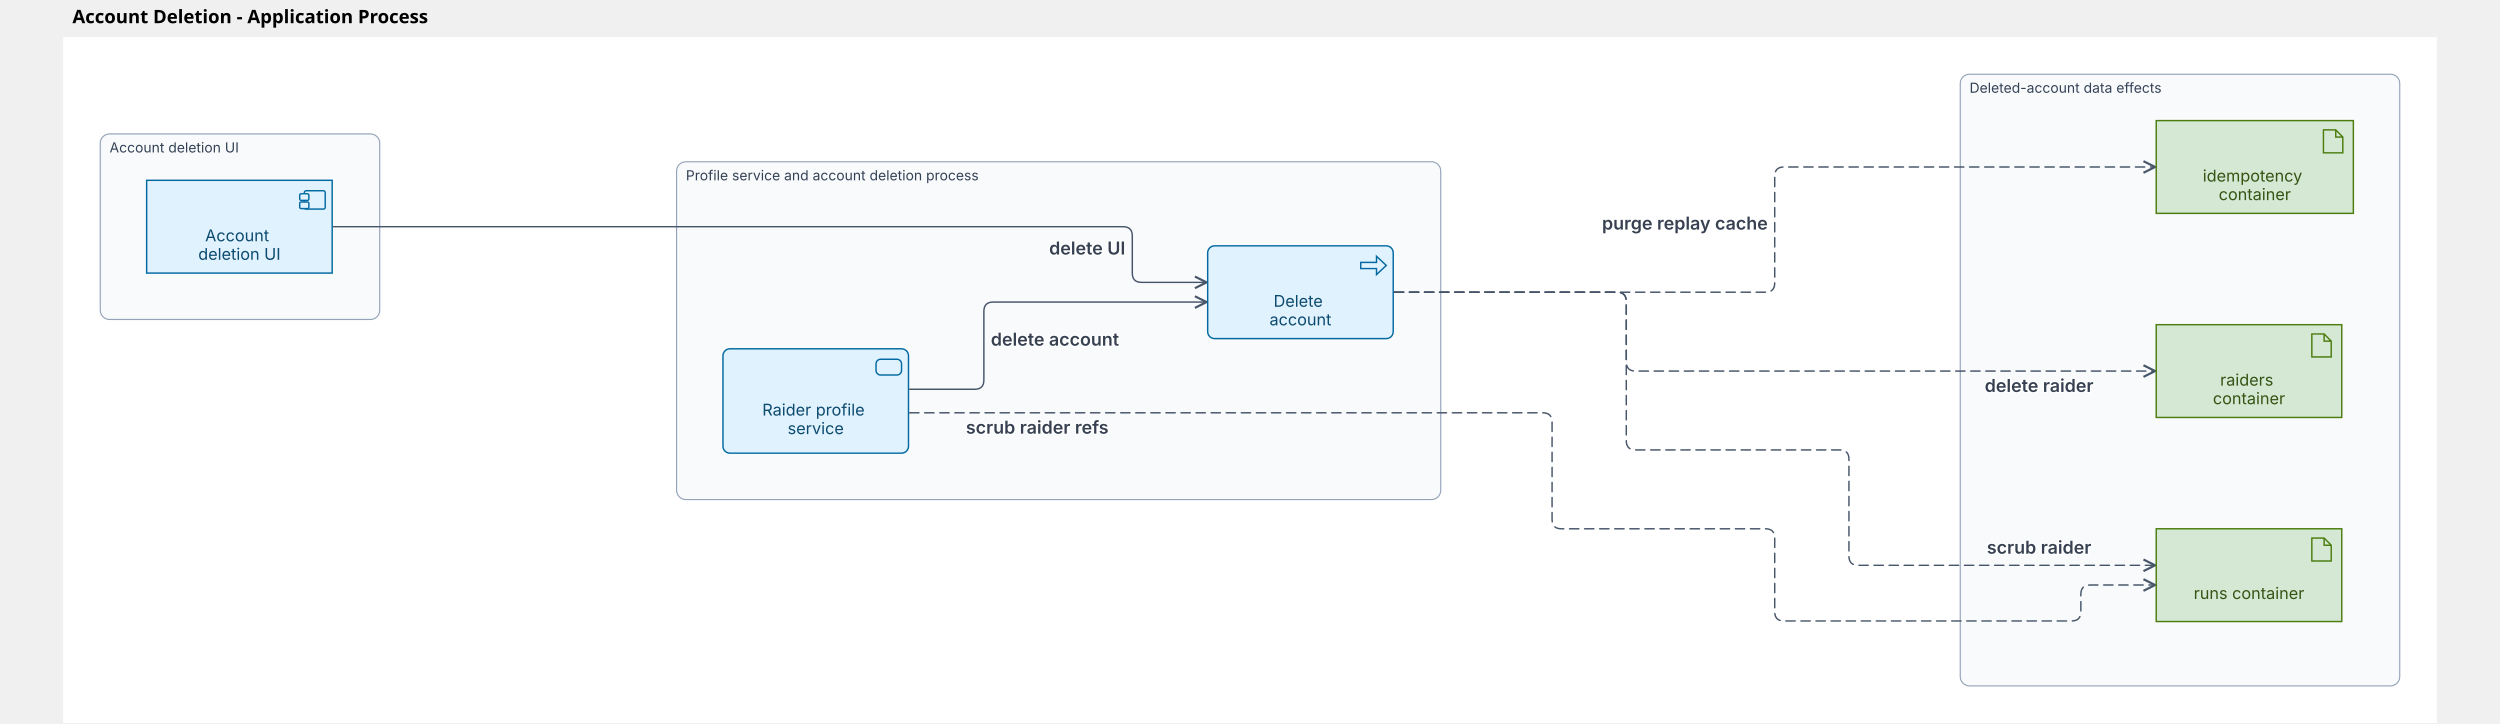
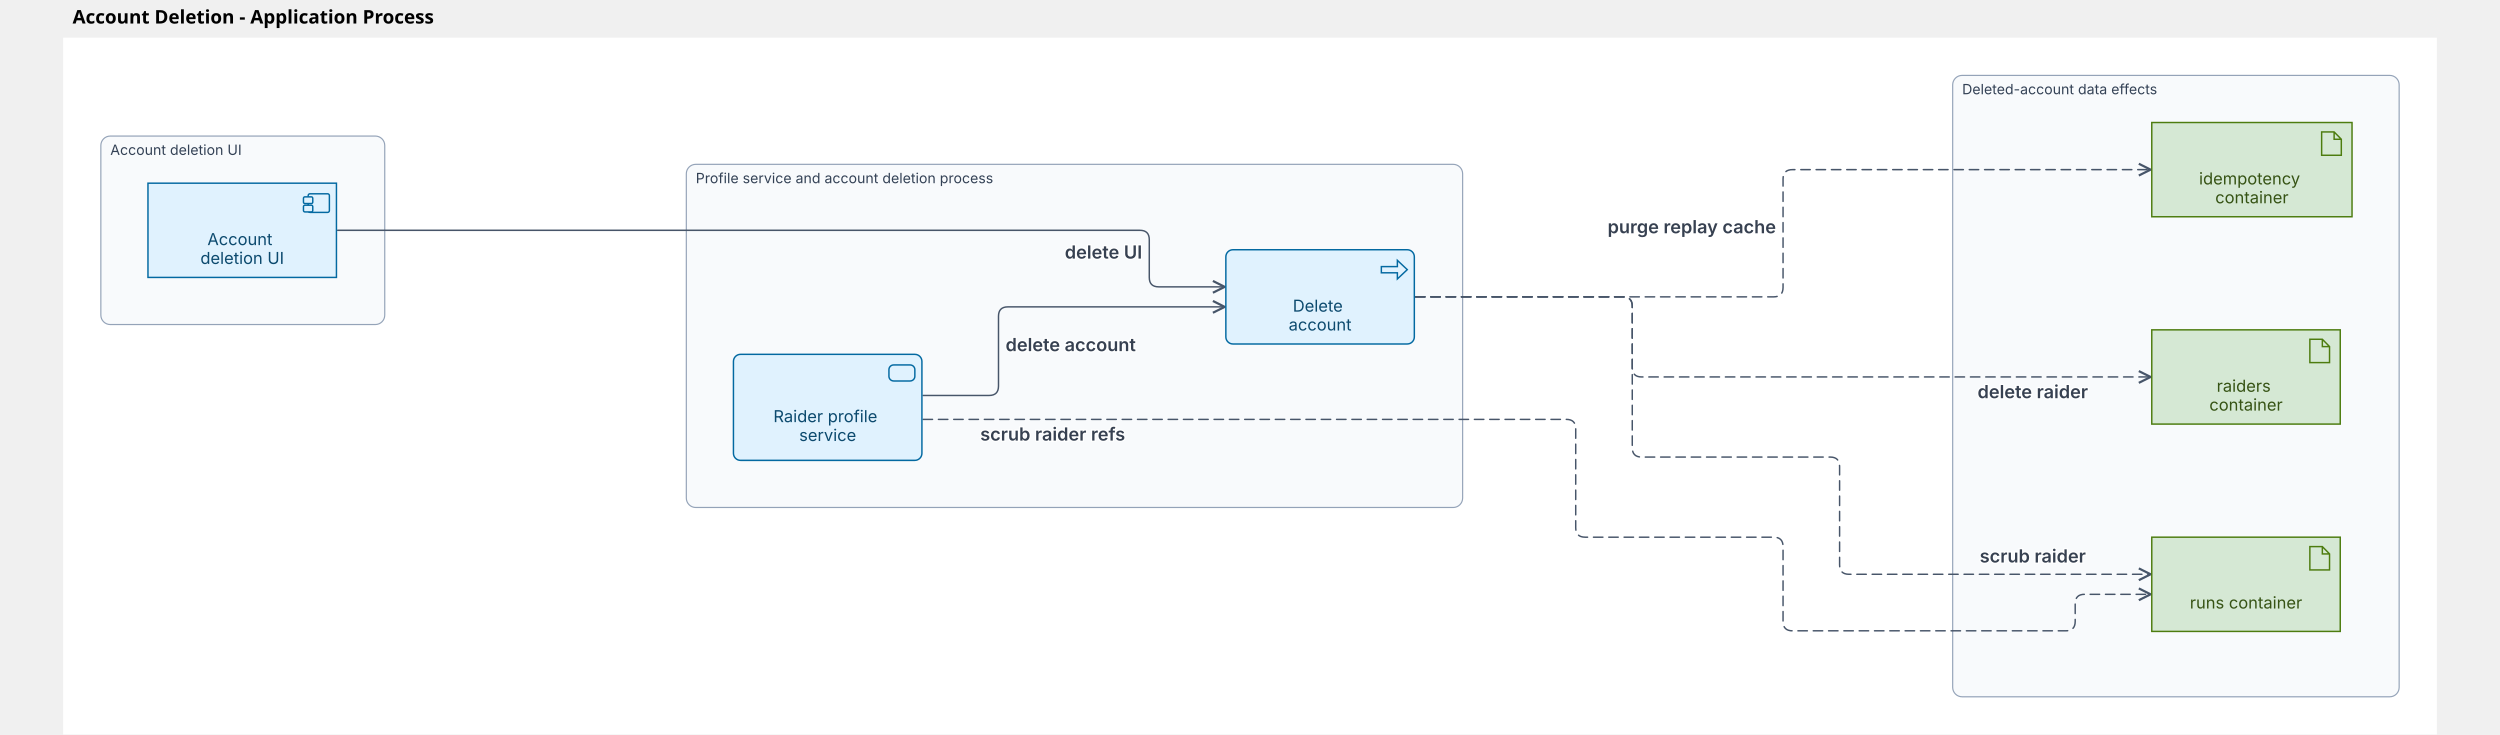
- <svg xmlns="http://www.w3.org/2000/svg" role="img" width="2047" height="592" viewBox="-20 -52 2047 623.5" data-arch-a11y="root" data-arch-a11y-viewbox="-20.0 -20.0 2047.0 591.5">
+ <svg xmlns="http://www.w3.org/2000/svg" role="img" width="2015" height="592" viewBox="-20 -52 2015 623.5" data-arch-a11y="root" data-arch-a11y-viewbox="-20.0 -20.0 2015.0 591.5">
  <text data-arch-a11y="visible-title" x="-12" y="-32" font-family="sans-serif" font-size="16" font-weight="bold">Account Deletion - Application Process</text>
-   <rect x="-20.0" y="-20.0" width="2047.0" height="591.5" fill="#ffffff" />
+   <rect x="-20.0" y="-20.0" width="2015.0" height="591.5" fill="#ffffff" />
  <g font-family="Inter, &quot;Liberation Sans&quot;, &quot;Noto Sans&quot;, Arial, &quot;Helvetica Neue&quot;, &quot;Segoe UI&quot;, sans-serif" font-size="14">
    <g data-dediren-group-id="account-deletion-ui">
      <rect x="12.0" y="63.5" width="241.0" height="160.0" rx="8" fill="#f8fafc" stroke="#94a3b8" stroke-width="1" />
      <text x="20.0" y="79.5" fill="#334155" font-size="12">Account deletion UI</text>
    </g>
    <g data-dediren-group-id="account-deletion-api-host">
      <rect x="509.0" y="87.5" width="659.0" height="291.3" rx="8" fill="#f8fafc" stroke="#94a3b8" stroke-width="1" />
      <text x="517.0" y="103.5" fill="#334155" font-size="12">Profile service and account deletion process</text>
    </g>
    <g data-dediren-group-id="account-deletion-data">
-       <rect x="1616.0" y="12.0" width="379.0" height="527.5" rx="8" fill="#f8fafc" stroke="#94a3b8" stroke-width="1" />
-       <text x="1624.0" y="28.0" fill="#334155" font-size="12">Deleted-account data effects</text>
+       <rect x="1584.0" y="12.0" width="379.0" height="527.5" rx="8" fill="#f8fafc" stroke="#94a3b8" stroke-width="1" />
+       <text x="1592.0" y="28.0" fill="#334155" font-size="12">Deleted-account data effects</text>
    </g>
    <g data-dediren-edge-id="account-deletion-ui-serves-process">
      <marker id="marker-end-account-deletion-ui-serves-process" data-dediren-edge-marker-end="open_arrow" markerWidth="10" markerHeight="10" refX="9" refY="5" orient="auto">
        <path d="M 1 1 L 9 5 L 1 9" fill="none" stroke="#475569" stroke-width="1.5" />
      </marker>
      <path d="M 213.0 143.5 L 285.0 143.5 L 477.0 143.5 L 629.5 143.5 L 838.0 143.5 L 894.0 143.5 Q 902.0 143.5 902.0 151.5 L 902.0 183.5 Q 902.0 191.5 910.0 191.5 L 966.0 191.5" fill="none" stroke="#475569" stroke-width="1.25" stroke-linecap="round" stroke-linejoin="round" marker-end="url(#marker-end-account-deletion-ui-serves-process)" />
      <text x="896.0" y="167.5" text-anchor="end" fill="none" font-size="15.4" font-weight="600" stroke="#ffffff" stroke-width="2">delete UI</text>
      <text x="896.0" y="167.5" text-anchor="end" fill="#374151" font-size="15.4" font-weight="600">delete UI</text>
    </g>
    <g data-dediren-edge-id="raider-service-serves-account-deletion">
      <marker id="marker-end-raider-service-serves-account-deletion" data-dediren-edge-marker-end="open_arrow" markerWidth="10" markerHeight="10" refX="9" refY="5" orient="auto">
        <path d="M 1 1 L 9 5 L 1 9" fill="none" stroke="#475569" stroke-width="1.5" />
      </marker>
      <path d="M 710.0 283.7 L 766.0 283.7 Q 774.0 283.7 774.0 275.7 L 774.0 216.5 Q 774.0 208.5 782.0 208.5 L 966.0 208.5" fill="none" stroke="#475569" stroke-width="1.25" stroke-linecap="round" stroke-linejoin="round" marker-end="url(#marker-end-raider-service-serves-account-deletion)" />
      <text x="780.0" y="246.1" text-anchor="start" fill="none" font-size="15.4" font-weight="600" stroke="#ffffff" stroke-width="2">delete account</text>
      <text x="780.0" y="246.1" text-anchor="start" fill="#374151" font-size="15.4" font-weight="600">delete account</text>
    </g>
    <g data-dediren-edge-id="account-deletion-accesses-runs">
      <marker id="marker-end-account-deletion-accesses-runs" data-dediren-edge-marker-end="open_arrow" markerWidth="10" markerHeight="10" refX="9" refY="5" orient="auto">
        <path d="M 1 1 L 9 5 L 1 9" fill="none" stroke="#475569" stroke-width="1.5" />
      </marker>
-       <path d="M 1128.0 200.0 L 1200.0 200.0 L 1320.0 200.0 Q 1328.0 200.0 1328.0 208.0 L 1328.0 328.0 Q 1328.0 336.0 1336.0 336.0 L 1512.0 336.0 Q 1520.0 336.0 1520.0 344.0 L 1520.0 427.5 Q 1520.0 435.5 1528.0 435.5 L 1584.0 435.5 L 1784.0 435.5" fill="none" stroke="#475569" stroke-width="1.25" stroke-linecap="round" stroke-linejoin="round" stroke-dasharray="8 5" marker-end="url(#marker-end-account-deletion-accesses-runs)" />
-       <text x="1684.0" y="425.5" text-anchor="middle" fill="none" font-size="15.4" font-weight="600" stroke="#ffffff" stroke-width="2">scrub raider</text>
-       <text x="1684.0" y="425.5" text-anchor="middle" fill="#374151" font-size="15.4" font-weight="600">scrub raider</text>
+       <path d="M 1128.0 200.0 L 1200.0 200.0 L 1304.0 200.0 Q 1312.0 200.0 1312.0 208.0 L 1312.0 328.0 Q 1312.0 336.0 1320.0 336.0 L 1480.0 336.0 Q 1488.0 336.0 1488.0 344.0 L 1488.0 427.5 Q 1488.0 435.5 1496.0 435.5 L 1552.0 435.5 L 1752.0 435.5" fill="none" stroke="#475569" stroke-width="1.25" stroke-linecap="round" stroke-linejoin="round" stroke-dasharray="8 5" marker-end="url(#marker-end-account-deletion-accesses-runs)" />
+       <text x="1652.0" y="425.5" text-anchor="middle" fill="none" font-size="15.4" font-weight="600" stroke="#ffffff" stroke-width="2">scrub raider</text>
+       <text x="1652.0" y="425.5" text-anchor="middle" fill="#374151" font-size="15.4" font-weight="600">scrub raider</text>
    </g>
    <g data-dediren-edge-id="account-deletion-accesses-raiders">
      <marker id="marker-end-account-deletion-accesses-raiders" data-dediren-edge-marker-end="open_arrow" markerWidth="10" markerHeight="10" refX="9" refY="5" orient="auto">
        <path d="M 1 1 L 9 5 L 1 9" fill="none" stroke="#475569" stroke-width="1.5" />
      </marker>
-       <path d="M 1128.0 200.0 L 1200.0 200.0 L 1320.0 200.0 Q 1328.0 200.0 1328.0 208.0 L 1328.0 260.0 Q 1328.0 268.0 1336.0 268.0 L 1584.0 268.0 L 1784.0 268.0" fill="none" stroke="#475569" stroke-width="1.25" stroke-linecap="round" stroke-linejoin="round" stroke-dasharray="8 5" marker-end="url(#marker-end-account-deletion-accesses-raiders)" />
-       <text x="1684.0" y="286.0" text-anchor="middle" fill="none" font-size="15.4" font-weight="600" stroke="#ffffff" stroke-width="2">delete raider</text>
-       <text x="1684.0" y="286.0" text-anchor="middle" fill="#374151" font-size="15.4" font-weight="600">delete raider</text>
+       <path d="M 1128.0 200.0 L 1200.0 200.0 L 1304.0 200.0 Q 1312.0 200.0 1312.0 208.0 L 1312.0 260.0 Q 1312.0 268.0 1320.0 268.0 L 1552.0 268.0 L 1752.0 268.0" fill="none" stroke="#475569" stroke-width="1.25" stroke-linecap="round" stroke-linejoin="round" stroke-dasharray="8 5" marker-end="url(#marker-end-account-deletion-accesses-raiders)" />
+       <text x="1652.0" y="286.0" text-anchor="middle" fill="none" font-size="15.4" font-weight="600" stroke="#ffffff" stroke-width="2">delete raider</text>
+       <text x="1652.0" y="286.0" text-anchor="middle" fill="#374151" font-size="15.4" font-weight="600">delete raider</text>
    </g>
    <g data-dediren-edge-id="account-deletion-accesses-idempotency">
      <marker id="marker-end-account-deletion-accesses-idempotency" data-dediren-edge-marker-end="open_arrow" markerWidth="10" markerHeight="10" refX="9" refY="5" orient="auto">
        <path d="M 1 1 L 9 5 L 1 9" fill="none" stroke="#475569" stroke-width="1.5" />
      </marker>
-       <path d="M 1128.0 200.0 L 1200.0 200.0 L 1448.0 200.0 Q 1456.0 200.0 1456.0 192.0 L 1456.0 100.0 Q 1456.0 92.0 1464.0 92.0 L 1584.0 92.0 L 1784.0 92.0" fill="none" stroke="#475569" stroke-width="1.25" stroke-linecap="round" stroke-linejoin="round" stroke-dasharray="8 5" marker-end="url(#marker-end-account-deletion-accesses-idempotency)" />
-       <text x="1450.0" y="146.0" text-anchor="end" fill="none" font-size="15.4" font-weight="600" stroke="#ffffff" stroke-width="2">purge replay cache</text>
-       <text x="1450.0" y="146.0" text-anchor="end" fill="#374151" font-size="15.4" font-weight="600">purge replay cache</text>
+       <path d="M 1128.0 200.0 L 1200.0 200.0 L 1432.0 200.0 Q 1440.0 200.0 1440.0 192.0 L 1440.0 100.0 Q 1440.0 92.0 1448.0 92.0 L 1552.0 92.0 L 1752.0 92.0" fill="none" stroke="#475569" stroke-width="1.25" stroke-linecap="round" stroke-linejoin="round" stroke-dasharray="8 5" marker-end="url(#marker-end-account-deletion-accesses-idempotency)" />
+       <text x="1434.0" y="146.0" text-anchor="end" fill="none" font-size="15.4" font-weight="600" stroke="#ffffff" stroke-width="2">purge replay cache</text>
+       <text x="1434.0" y="146.0" text-anchor="end" fill="#374151" font-size="15.4" font-weight="600">purge replay cache</text>
    </g>
    <g data-dediren-edge-id="raider-service-accesses-runs">
      <marker id="marker-end-raider-service-accesses-runs" data-dediren-edge-marker-end="open_arrow" markerWidth="10" markerHeight="10" refX="9" refY="5" orient="auto">
        <path d="M 1 1 L 9 5 L 1 9" fill="none" stroke="#475569" stroke-width="1.5" />
      </marker>
-       <path d="M 710.0 304.0 L 838.0 304.0 L 1047.0 304.0 L 1200.0 304.0 L 1256.0 304.0 Q 1264.0 304.0 1264.0 312.0 L 1264.0 396.0 Q 1264.0 404.0 1272.0 404.0 L 1448.0 404.0 Q 1456.0 404.0 1456.0 412.0 L 1456.0 475.5 Q 1456.0 483.5 1464.0 483.5 L 1584.0 483.5 L 1712.0 483.5 Q 1720.0 483.5 1720.0 475.5 L 1720.0 460.5 Q 1720.0 452.5 1728.0 452.5 L 1784.0 452.5" fill="none" stroke="#475569" stroke-width="1.25" stroke-linecap="round" stroke-linejoin="round" stroke-dasharray="8 5" marker-end="url(#marker-end-raider-service-accesses-runs)" />
+       <path d="M 710.0 304.0 L 838.0 304.0 L 1047.0 304.0 L 1200.0 304.0 L 1256.0 304.0 Q 1264.0 304.0 1264.0 312.0 L 1264.0 396.0 Q 1264.0 404.0 1272.0 404.0 L 1432.0 404.0 Q 1440.0 404.0 1440.0 412.0 L 1440.0 475.5 Q 1440.0 483.5 1448.0 483.5 L 1552.0 483.5 L 1680.0 483.5 Q 1688.0 483.5 1688.0 475.5 L 1688.0 460.5 Q 1688.0 452.5 1696.0 452.5 L 1752.0 452.5" fill="none" stroke="#475569" stroke-width="1.25" stroke-linecap="round" stroke-linejoin="round" stroke-dasharray="8 5" marker-end="url(#marker-end-raider-service-accesses-runs)" />
      <text x="820.0" y="322.0" text-anchor="middle" fill="none" font-size="15.4" font-weight="600" stroke="#ffffff" stroke-width="2">scrub raider refs</text>
      <text x="820.0" y="322.0" text-anchor="middle" fill="#374151" font-size="15.4" font-weight="600">scrub raider refs</text>
    </g>
    <g data-dediren-node-id="account-deletion-ui-entry">
      <rect data-dediren-node-shape="archimate_rectangle" x="52.0" y="103.5" width="160.0" height="80.0" rx="0" fill="#e0f2fe" stroke="#0369a1" stroke-width="1.25" />
      <g data-dediren-node-decorator="archimate_application_component" data-dediren-icon-kind="component" data-dediren-icon-size="22">
        <rect x="188.0" y="112.5" width="18.0" height="15.8" rx="1.5" fill="#e0f2fe" stroke="#0369a1" stroke-width="1.25" />
        <rect x="184.0" y="115.1" width="7.9" height="5.7" rx="1.2" fill="#e0f2fe" stroke="#0369a1" stroke-width="1.25" />
        <rect x="184.0" y="122.2" width="7.9" height="5.7" rx="1.2" fill="#e0f2fe" stroke="#0369a1" stroke-width="1.25" />
      </g>
      <text x="132.0" y="151.0" text-anchor="middle" dominant-baseline="middle" fill="#0c4a6e" font-size="14.0">
        <tspan x="132.0" dy="0" textLength="50.5" lengthAdjust="spacing">Account</tspan>
        <tspan x="132.0" dy="16.0" textLength="66.9" lengthAdjust="spacing">deletion UI</tspan>
      </text>
    </g>
    <g data-dediren-node-id="account-deletion-process">
      <rect data-dediren-node-shape="archimate_rounded_rectangle" x="967.0" y="160.0" width="160.0" height="80.0" rx="6" fill="#e0f2fe" stroke="#0369a1" stroke-width="1.25" />
      <g data-dediren-node-decorator="archimate_application_process" data-dediren-icon-kind="process" data-dediren-icon-size="22">
        <path data-dediren-icon-part="process-arrow" d="M 1099.0 174.3 L 1112.6 174.3 L 1112.6 169.0 L 1121.0 176.9 L 1112.6 184.8 L 1112.6 179.6 L 1099.0 179.6 Z" fill="#e0f2fe" stroke="#0369a1" stroke-width="1.25" />
      </g>
      <text x="1047.0" y="207.5" text-anchor="middle" dominant-baseline="middle" fill="#0c4a6e" font-size="14.0">
        <tspan x="1047.0" dy="0" textLength="40.4" lengthAdjust="spacing">Delete</tspan>
        <tspan x="1047.0" dy="16.0" textLength="49.0" lengthAdjust="spacing">account</tspan>
      </text>
    </g>
    <g data-dediren-node-id="raider-profile-service">
      <rect data-dediren-node-shape="archimate_rounded_rectangle" x="549.0" y="248.8" width="160.0" height="90.0" rx="6" fill="#e0f2fe" stroke="#0369a1" stroke-width="1.25" />
      <g data-dediren-node-decorator="archimate_application_service" data-dediren-icon-kind="service" data-dediren-icon-size="22">
        <rect x="681.0" y="257.8" width="22.0" height="13.6" rx="4.0" fill="#e0f2fe" stroke="#0369a1" stroke-width="1.25" />
      </g>
      <text x="629.0" y="301.3" text-anchor="middle" dominant-baseline="middle" fill="#0c4a6e" font-size="14.0">
        <tspan x="629.0" dy="0" textLength="83.2" lengthAdjust="spacing">Raider profile</tspan>
        <tspan x="629.0" dy="16.0" textLength="44.3" lengthAdjust="spacing">service</tspan>
      </text>
    </g>
    <g data-dediren-node-id="cosmos-runs">
-       <rect data-dediren-node-shape="archimate_rectangle" x="1785.0" y="404.0" width="160.0" height="80.0" rx="0" fill="#d5e8d4" stroke="#4d7c0f" stroke-width="1.25" />
+       <rect data-dediren-node-shape="archimate_rectangle" x="1753.0" y="404.0" width="160.0" height="80.0" rx="0" fill="#d5e8d4" stroke="#4d7c0f" stroke-width="1.25" />
      <g data-dediren-node-decorator="archimate_artifact" data-dediren-icon-kind="artifact" data-dediren-icon-size="22">
-         <path data-dediren-icon-part="artifact-document" d="M 1919.2 412.0 L 1929.8 412.0 L 1935.9 418.2 L 1935.9 431.8 L 1919.2 431.8 Z M 1929.8 412.0 L 1929.8 418.2 L 1935.9 418.2" fill="#d5e8d4" stroke="#4d7c0f" stroke-width="1.25" />
+         <path data-dediren-icon-part="artifact-document" d="M 1887.2 412.0 L 1897.8 412.0 L 1903.9 418.2 L 1903.9 431.8 L 1887.2 431.8 Z M 1897.8 412.0 L 1897.8 418.2 L 1903.9 418.2" fill="#d5e8d4" stroke="#4d7c0f" stroke-width="1.25" />
      </g>
-       <text x="1865.0" y="459.5" text-anchor="middle" dominant-baseline="middle" fill="#365314" font-size="14.0" textLength="88.7" lengthAdjust="spacing">runs container</text>
+       <text x="1833.0" y="459.5" text-anchor="middle" dominant-baseline="middle" fill="#365314" font-size="14.0" textLength="88.7" lengthAdjust="spacing">runs container</text>
    </g>
    <g data-dediren-node-id="cosmos-raiders">
-       <rect data-dediren-node-shape="archimate_rectangle" x="1785.0" y="228.0" width="160.0" height="80.0" rx="0" fill="#d5e8d4" stroke="#4d7c0f" stroke-width="1.25" />
+       <rect data-dediren-node-shape="archimate_rectangle" x="1753.0" y="228.0" width="160.0" height="80.0" rx="0" fill="#d5e8d4" stroke="#4d7c0f" stroke-width="1.25" />
      <g data-dediren-node-decorator="archimate_artifact" data-dediren-icon-kind="artifact" data-dediren-icon-size="22">
-         <path data-dediren-icon-part="artifact-document" d="M 1919.2 236.0 L 1929.8 236.0 L 1935.9 242.2 L 1935.9 255.8 L 1919.2 255.8 Z M 1929.8 236.0 L 1929.8 242.2 L 1935.9 242.2" fill="#d5e8d4" stroke="#4d7c0f" stroke-width="1.25" />
+         <path data-dediren-icon-part="artifact-document" d="M 1887.2 236.0 L 1897.8 236.0 L 1903.9 242.2 L 1903.9 255.8 L 1887.2 255.8 Z M 1897.8 236.0 L 1897.8 242.2 L 1903.9 242.2" fill="#d5e8d4" stroke="#4d7c0f" stroke-width="1.25" />
      </g>
-       <text x="1865.0" y="275.5" text-anchor="middle" dominant-baseline="middle" fill="#365314" font-size="14.0">
-         <tspan x="1865.0" dy="0" textLength="42.7" lengthAdjust="spacing">raiders</tspan>
-         <tspan x="1865.0" dy="16.0" textLength="57.5" lengthAdjust="spacing">container</tspan>
+       <text x="1833.0" y="275.5" text-anchor="middle" dominant-baseline="middle" fill="#365314" font-size="14.0">
+         <tspan x="1833.0" dy="0" textLength="42.7" lengthAdjust="spacing">raiders</tspan>
+         <tspan x="1833.0" dy="16.0" textLength="57.5" lengthAdjust="spacing">container</tspan>
      </text>
    </g>
    <g data-dediren-node-id="cosmos-idempotency">
-       <rect data-dediren-node-shape="archimate_rectangle" x="1785.0" y="52.0" width="170.0" height="80.0" rx="0" fill="#d5e8d4" stroke="#4d7c0f" stroke-width="1.25" />
+       <rect data-dediren-node-shape="archimate_rectangle" x="1753.0" y="52.0" width="170.0" height="80.0" rx="0" fill="#d5e8d4" stroke="#4d7c0f" stroke-width="1.25" />
      <g data-dediren-node-decorator="archimate_artifact" data-dediren-icon-kind="artifact" data-dediren-icon-size="22">
-         <path data-dediren-icon-part="artifact-document" d="M 1929.2 60.0 L 1939.8 60.0 L 1945.9 66.2 L 1945.9 79.8 L 1929.2 79.8 Z M 1939.8 60.0 L 1939.8 66.2 L 1945.9 66.2" fill="#d5e8d4" stroke="#4d7c0f" stroke-width="1.25" />
+         <path data-dediren-icon-part="artifact-document" d="M 1897.2 60.0 L 1907.8 60.0 L 1913.9 66.2 L 1913.9 79.8 L 1897.2 79.8 Z M 1907.8 60.0 L 1907.8 66.2 L 1913.9 66.2" fill="#d5e8d4" stroke="#4d7c0f" stroke-width="1.25" />
      </g>
-       <text x="1870.0" y="99.5" text-anchor="middle" dominant-baseline="middle" fill="#365314" font-size="14.0">
-         <tspan x="1870.0" dy="0" textLength="79.3" lengthAdjust="spacing">idempotency</tspan>
-         <tspan x="1870.0" dy="16.0" textLength="57.5" lengthAdjust="spacing">container</tspan>
+       <text x="1838.0" y="99.5" text-anchor="middle" dominant-baseline="middle" fill="#365314" font-size="14.0">
+         <tspan x="1838.0" dy="0" textLength="79.3" lengthAdjust="spacing">idempotency</tspan>
+         <tspan x="1838.0" dy="16.0" textLength="57.5" lengthAdjust="spacing">container</tspan>
      </text>
    </g>
  </g>
</svg>
